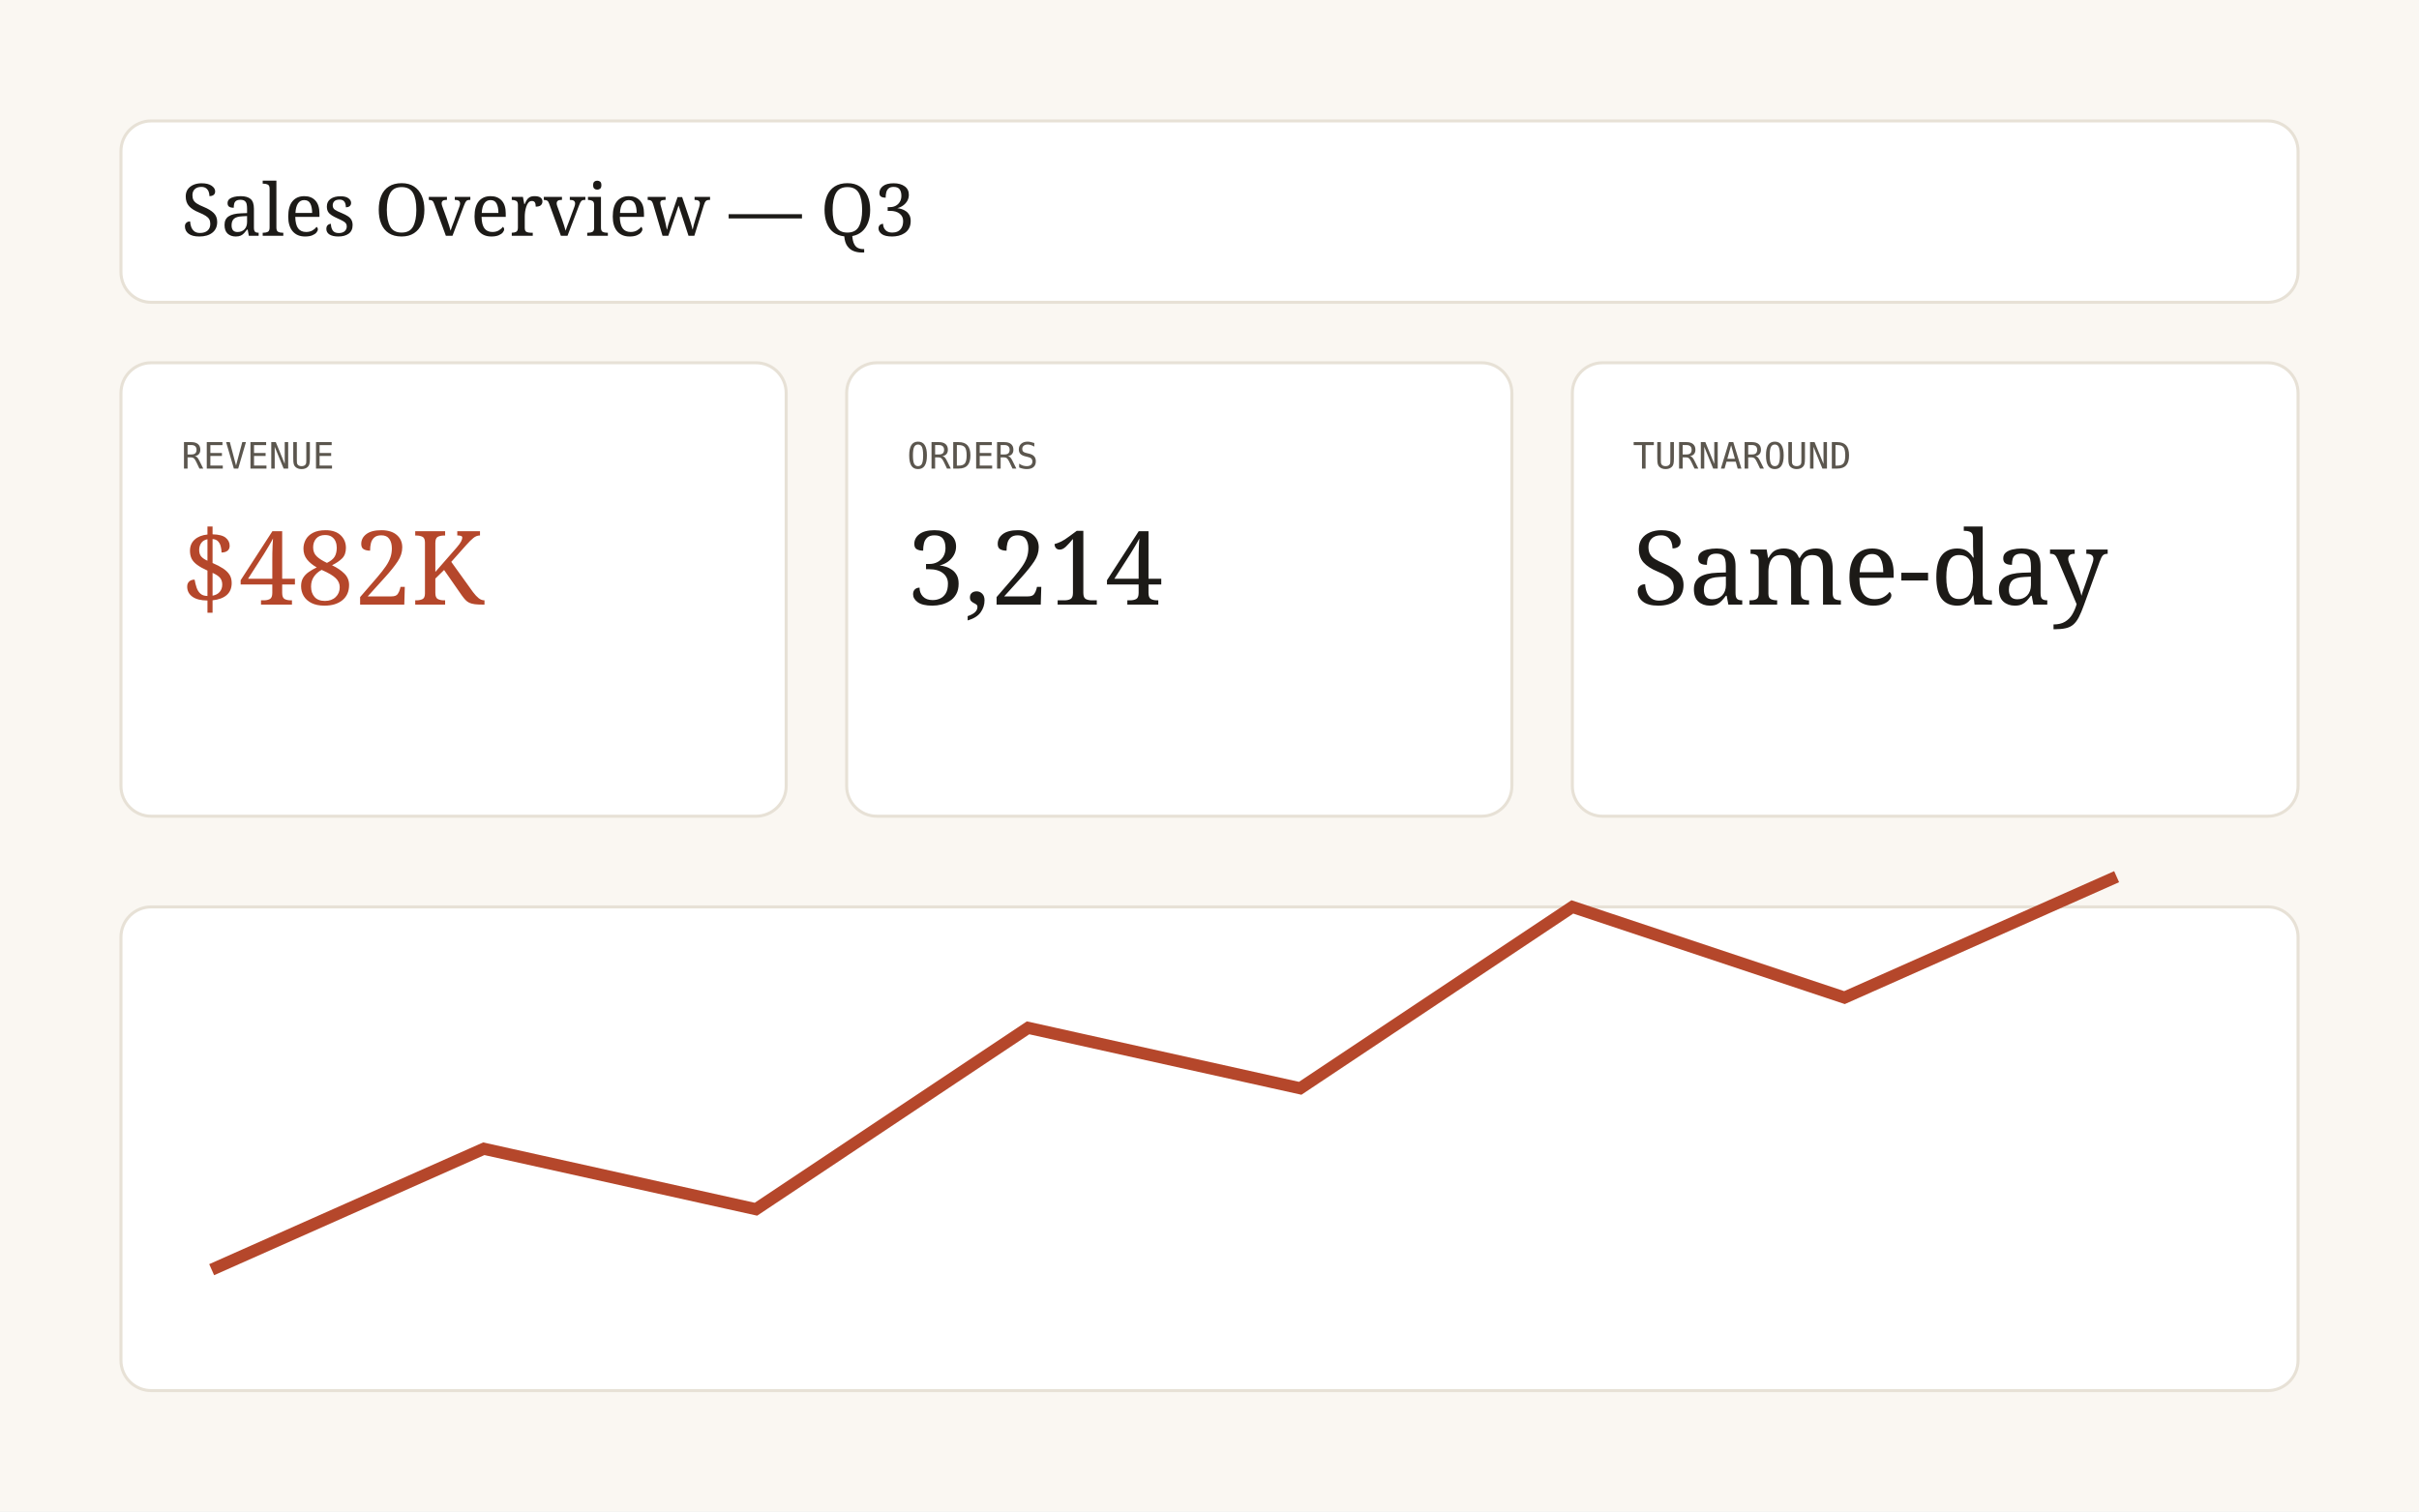
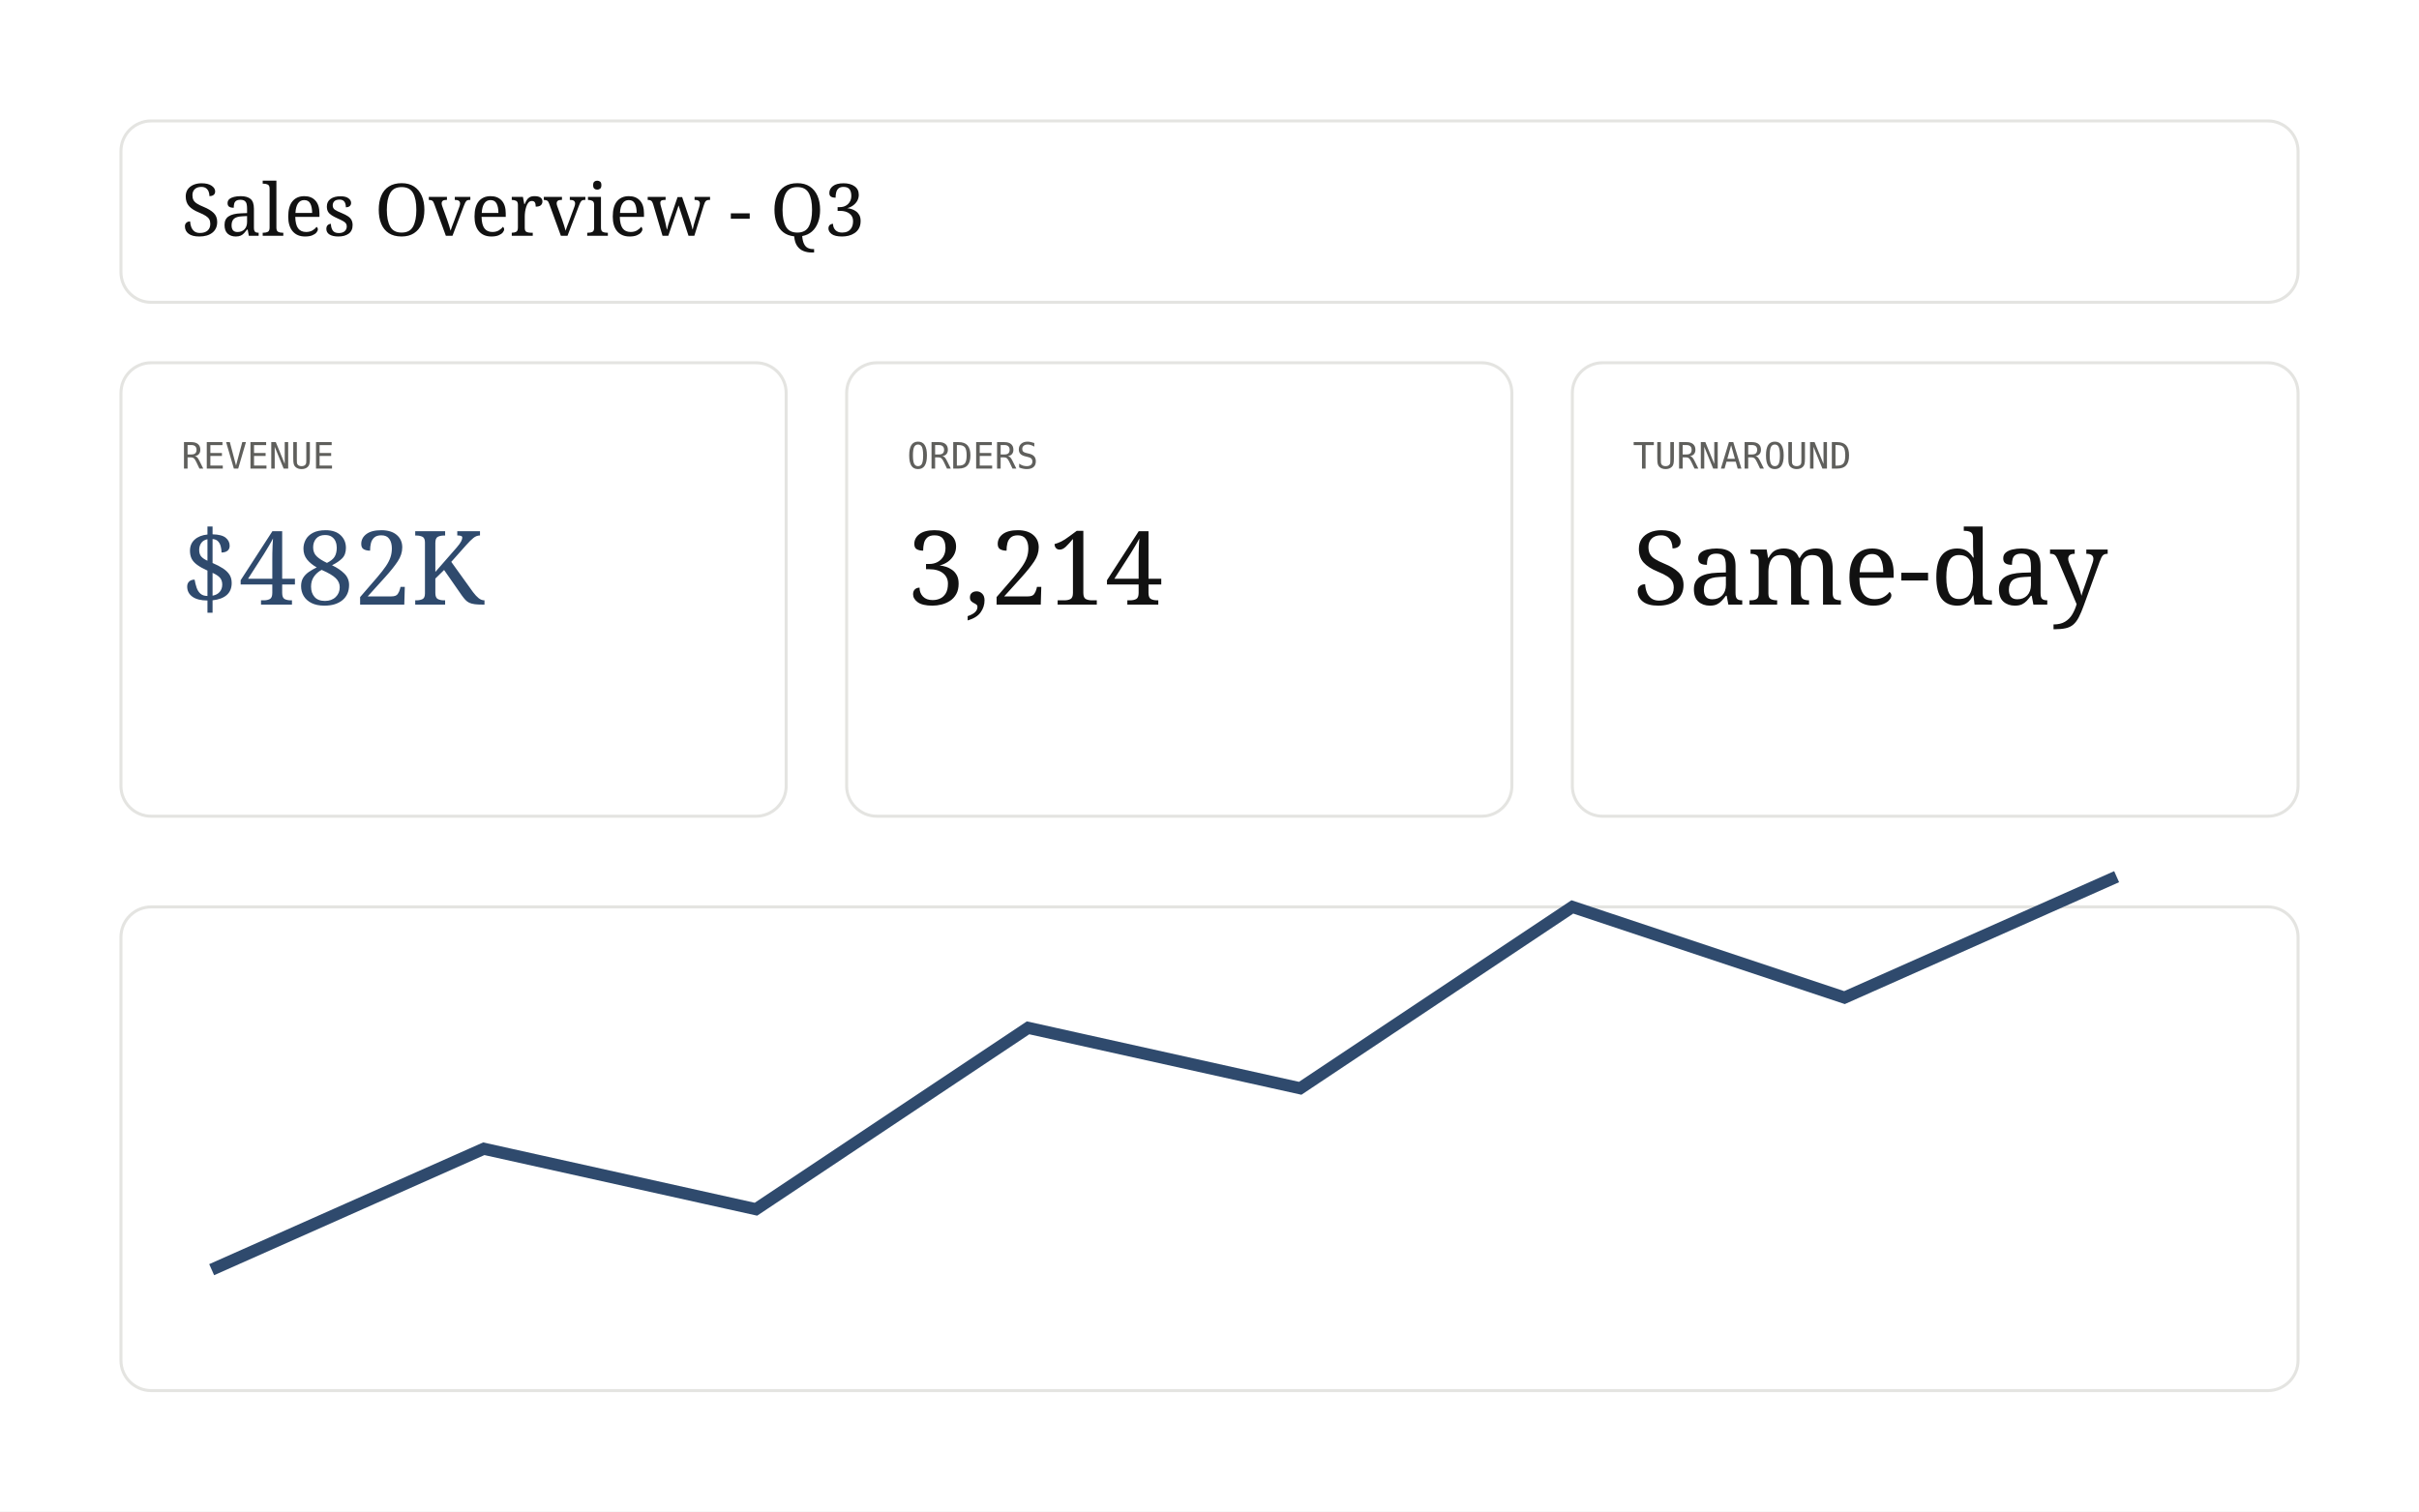
<svg xmlns="http://www.w3.org/2000/svg" viewBox="0 0 800 500">
-   <rect width="800" height="500" fill="#FAF7F2" />
-   <rect x="40" y="40" width="720" height="60" rx="10" fill="#FFFFFF" stroke="#E7E1D6" />
-   <text x="60" y="78" font-family="Georgia, serif" font-size="24" fill="#1C1A17">Sales Overview — Q3</text>
-   <rect x="40" y="120" width="220" height="150" rx="10" fill="#FFFFFF" stroke="#E7E1D6" />
-   <text x="60" y="155" font-family="monospace" font-size="12" fill="#5B564E">REVENUE</text>
-   <text x="60" y="200" font-family="Georgia, serif" font-size="34" fill="#B5472B">$482K</text>
-   <rect x="280" y="120" width="220" height="150" rx="10" fill="#FFFFFF" stroke="#E7E1D6" />
-   <text x="300" y="155" font-family="monospace" font-size="12" fill="#5B564E">ORDERS</text>
-   <text x="300" y="200" font-family="Georgia, serif" font-size="34" fill="#1C1A17">3,214</text>
-   <rect x="520" y="120" width="240" height="150" rx="10" fill="#FFFFFF" stroke="#E7E1D6" />
-   <text x="540" y="155" font-family="monospace" font-size="12" fill="#5B564E">TURNAROUND</text>
-   <text x="540" y="200" font-family="Georgia, serif" font-size="34" fill="#1C1A17">Same-day</text>
-   <rect x="40" y="300" width="720" height="160" rx="10" fill="#FFFFFF" stroke="#E7E1D6" />
-   <polyline points="70,420 160,380 250,400 340,340 430,360 520,300 610,330 700,290" fill="none" stroke="#B5472B" stroke-width="4" />
+   <rect width="800" height="500" fill="#FFFFFF" />
+   <rect x="40" y="40" width="720" height="60" rx="10" fill="#FFFFFF" stroke="#E4E4E1" />
+   <text x="60" y="78" font-family="Georgia, serif" font-size="24" fill="#111111">Sales Overview - Q3</text>
+   <rect x="40" y="120" width="220" height="150" rx="10" fill="#FFFFFF" stroke="#E4E4E1" />
+   <text x="60" y="155" font-family="monospace" font-size="12" fill="#5F5F5C">REVENUE</text>
+   <text x="60" y="200" font-family="Georgia, serif" font-size="34" fill="#2F4A6D">$482K</text>
+   <rect x="280" y="120" width="220" height="150" rx="10" fill="#FFFFFF" stroke="#E4E4E1" />
+   <text x="300" y="155" font-family="monospace" font-size="12" fill="#5F5F5C">ORDERS</text>
+   <text x="300" y="200" font-family="Georgia, serif" font-size="34" fill="#111111">3,214</text>
+   <rect x="520" y="120" width="240" height="150" rx="10" fill="#FFFFFF" stroke="#E4E4E1" />
+   <text x="540" y="155" font-family="monospace" font-size="12" fill="#5F5F5C">TURNAROUND</text>
+   <text x="540" y="200" font-family="Georgia, serif" font-size="34" fill="#111111">Same-day</text>
+   <rect x="40" y="300" width="720" height="160" rx="10" fill="#FFFFFF" stroke="#E4E4E1" />
+   <polyline points="70,420 160,380 250,400 340,340 430,360 520,300 610,330 700,290" fill="none" stroke="#2F4A6D" stroke-width="4" />
</svg>
